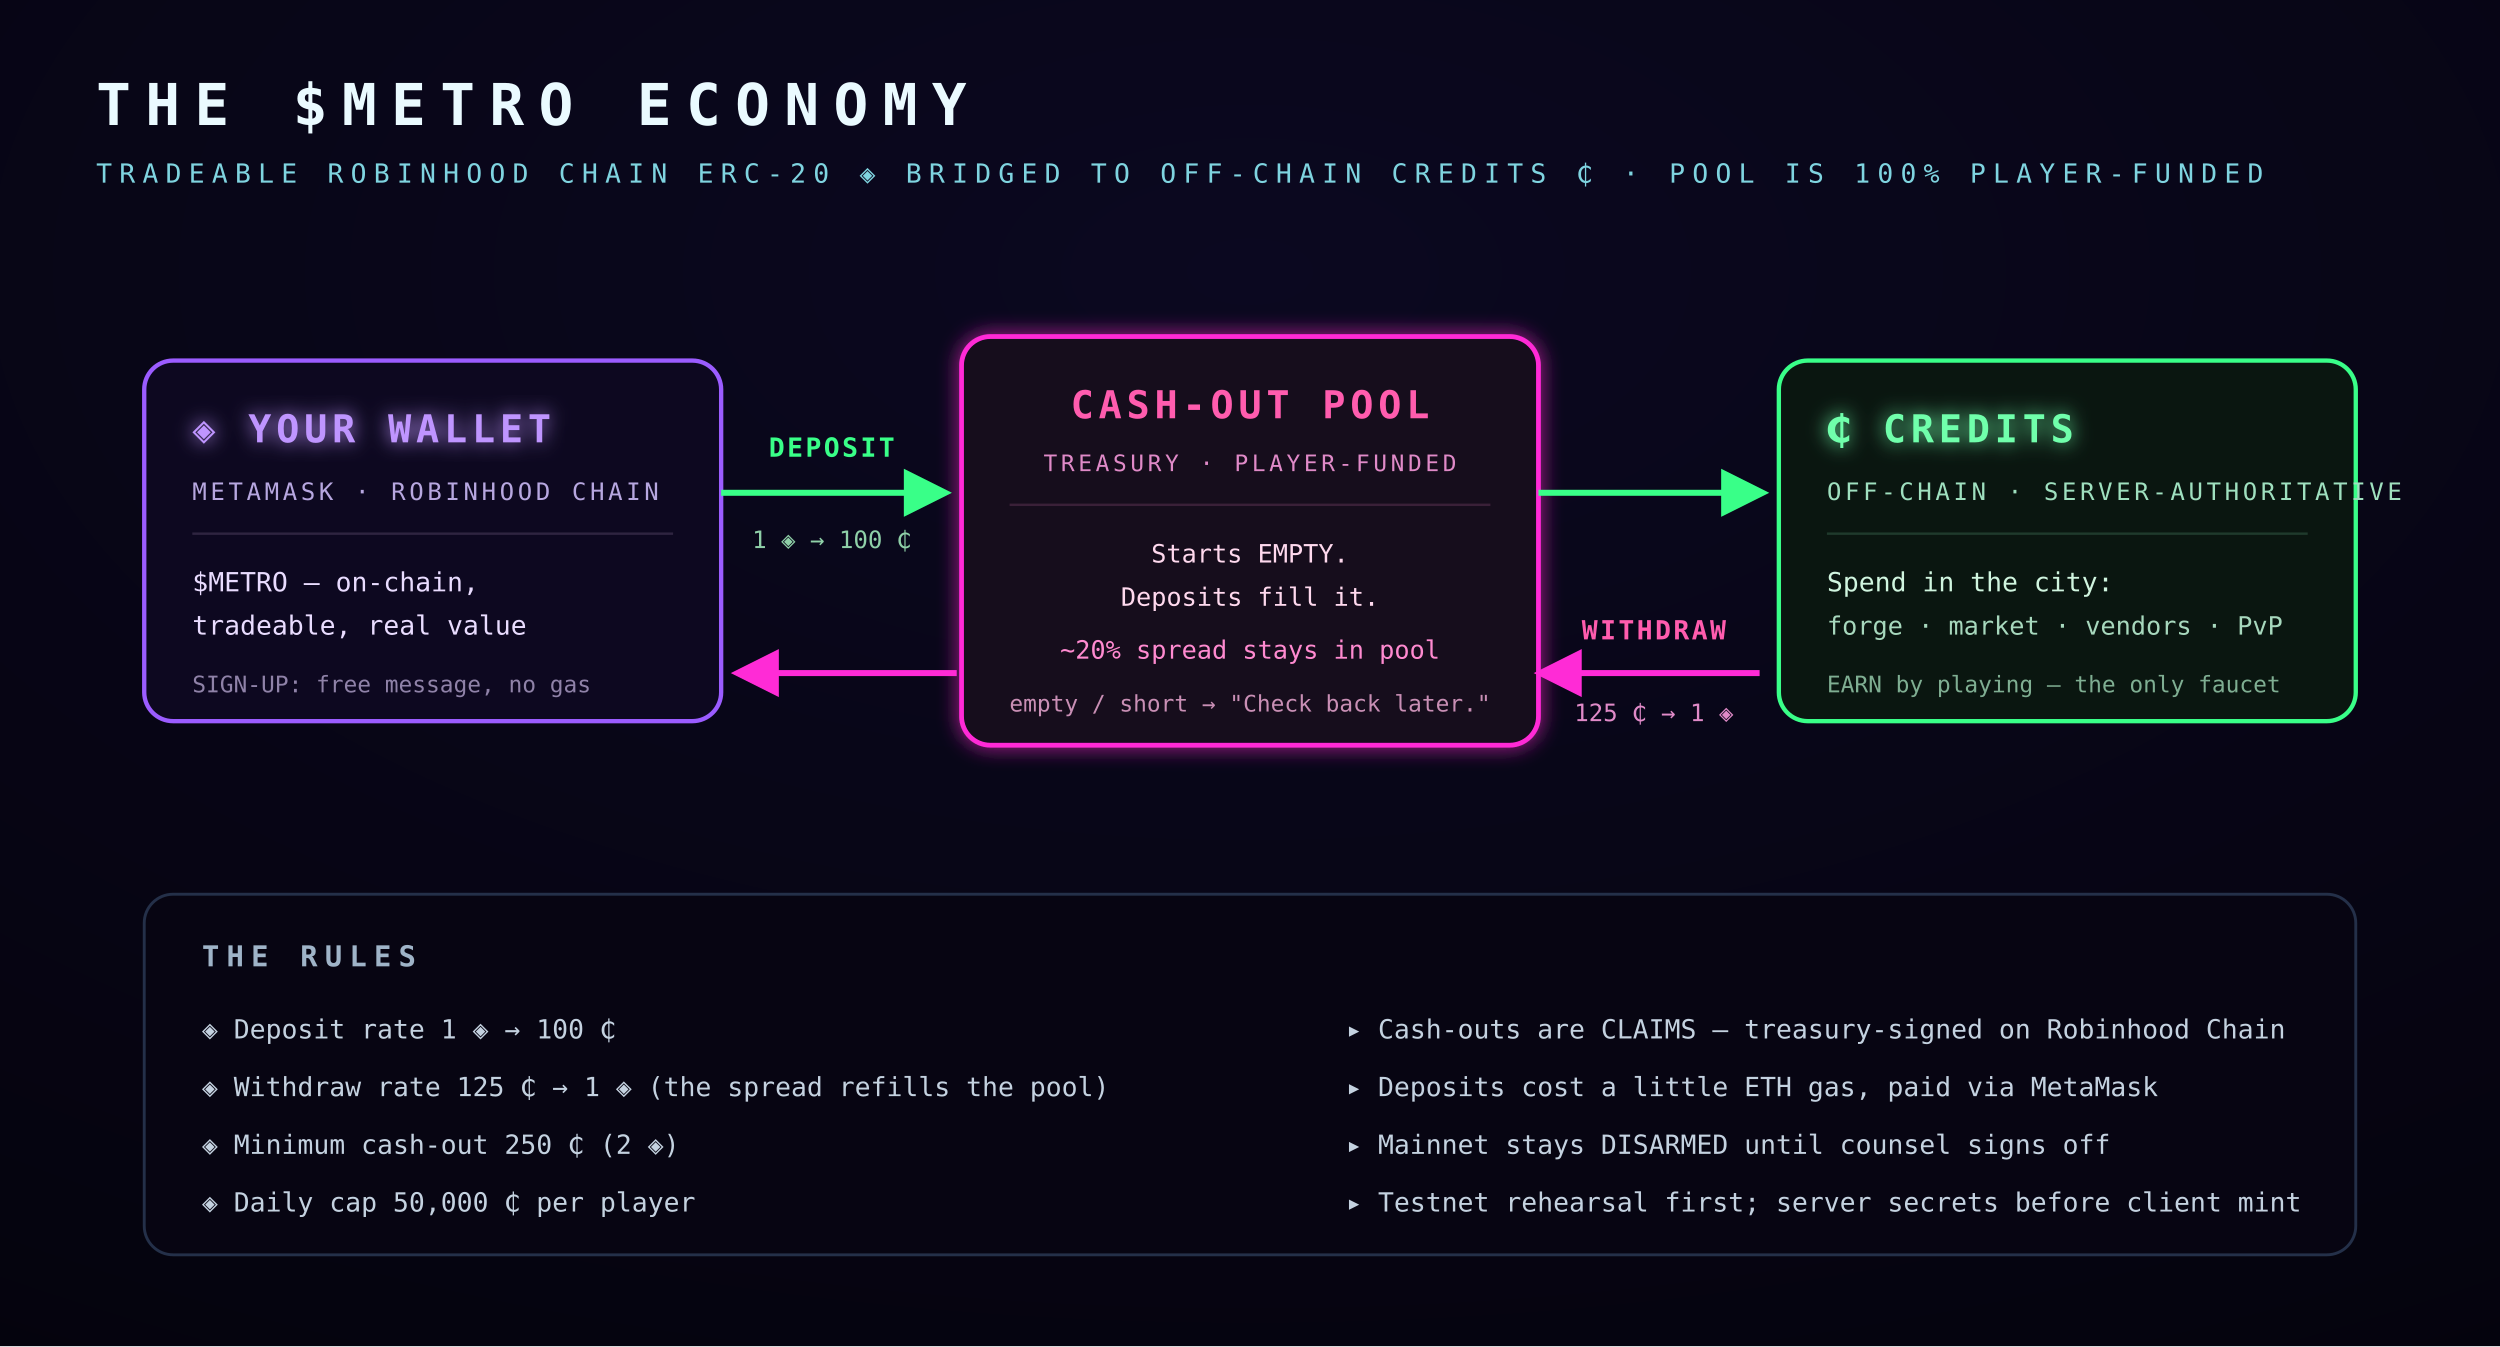
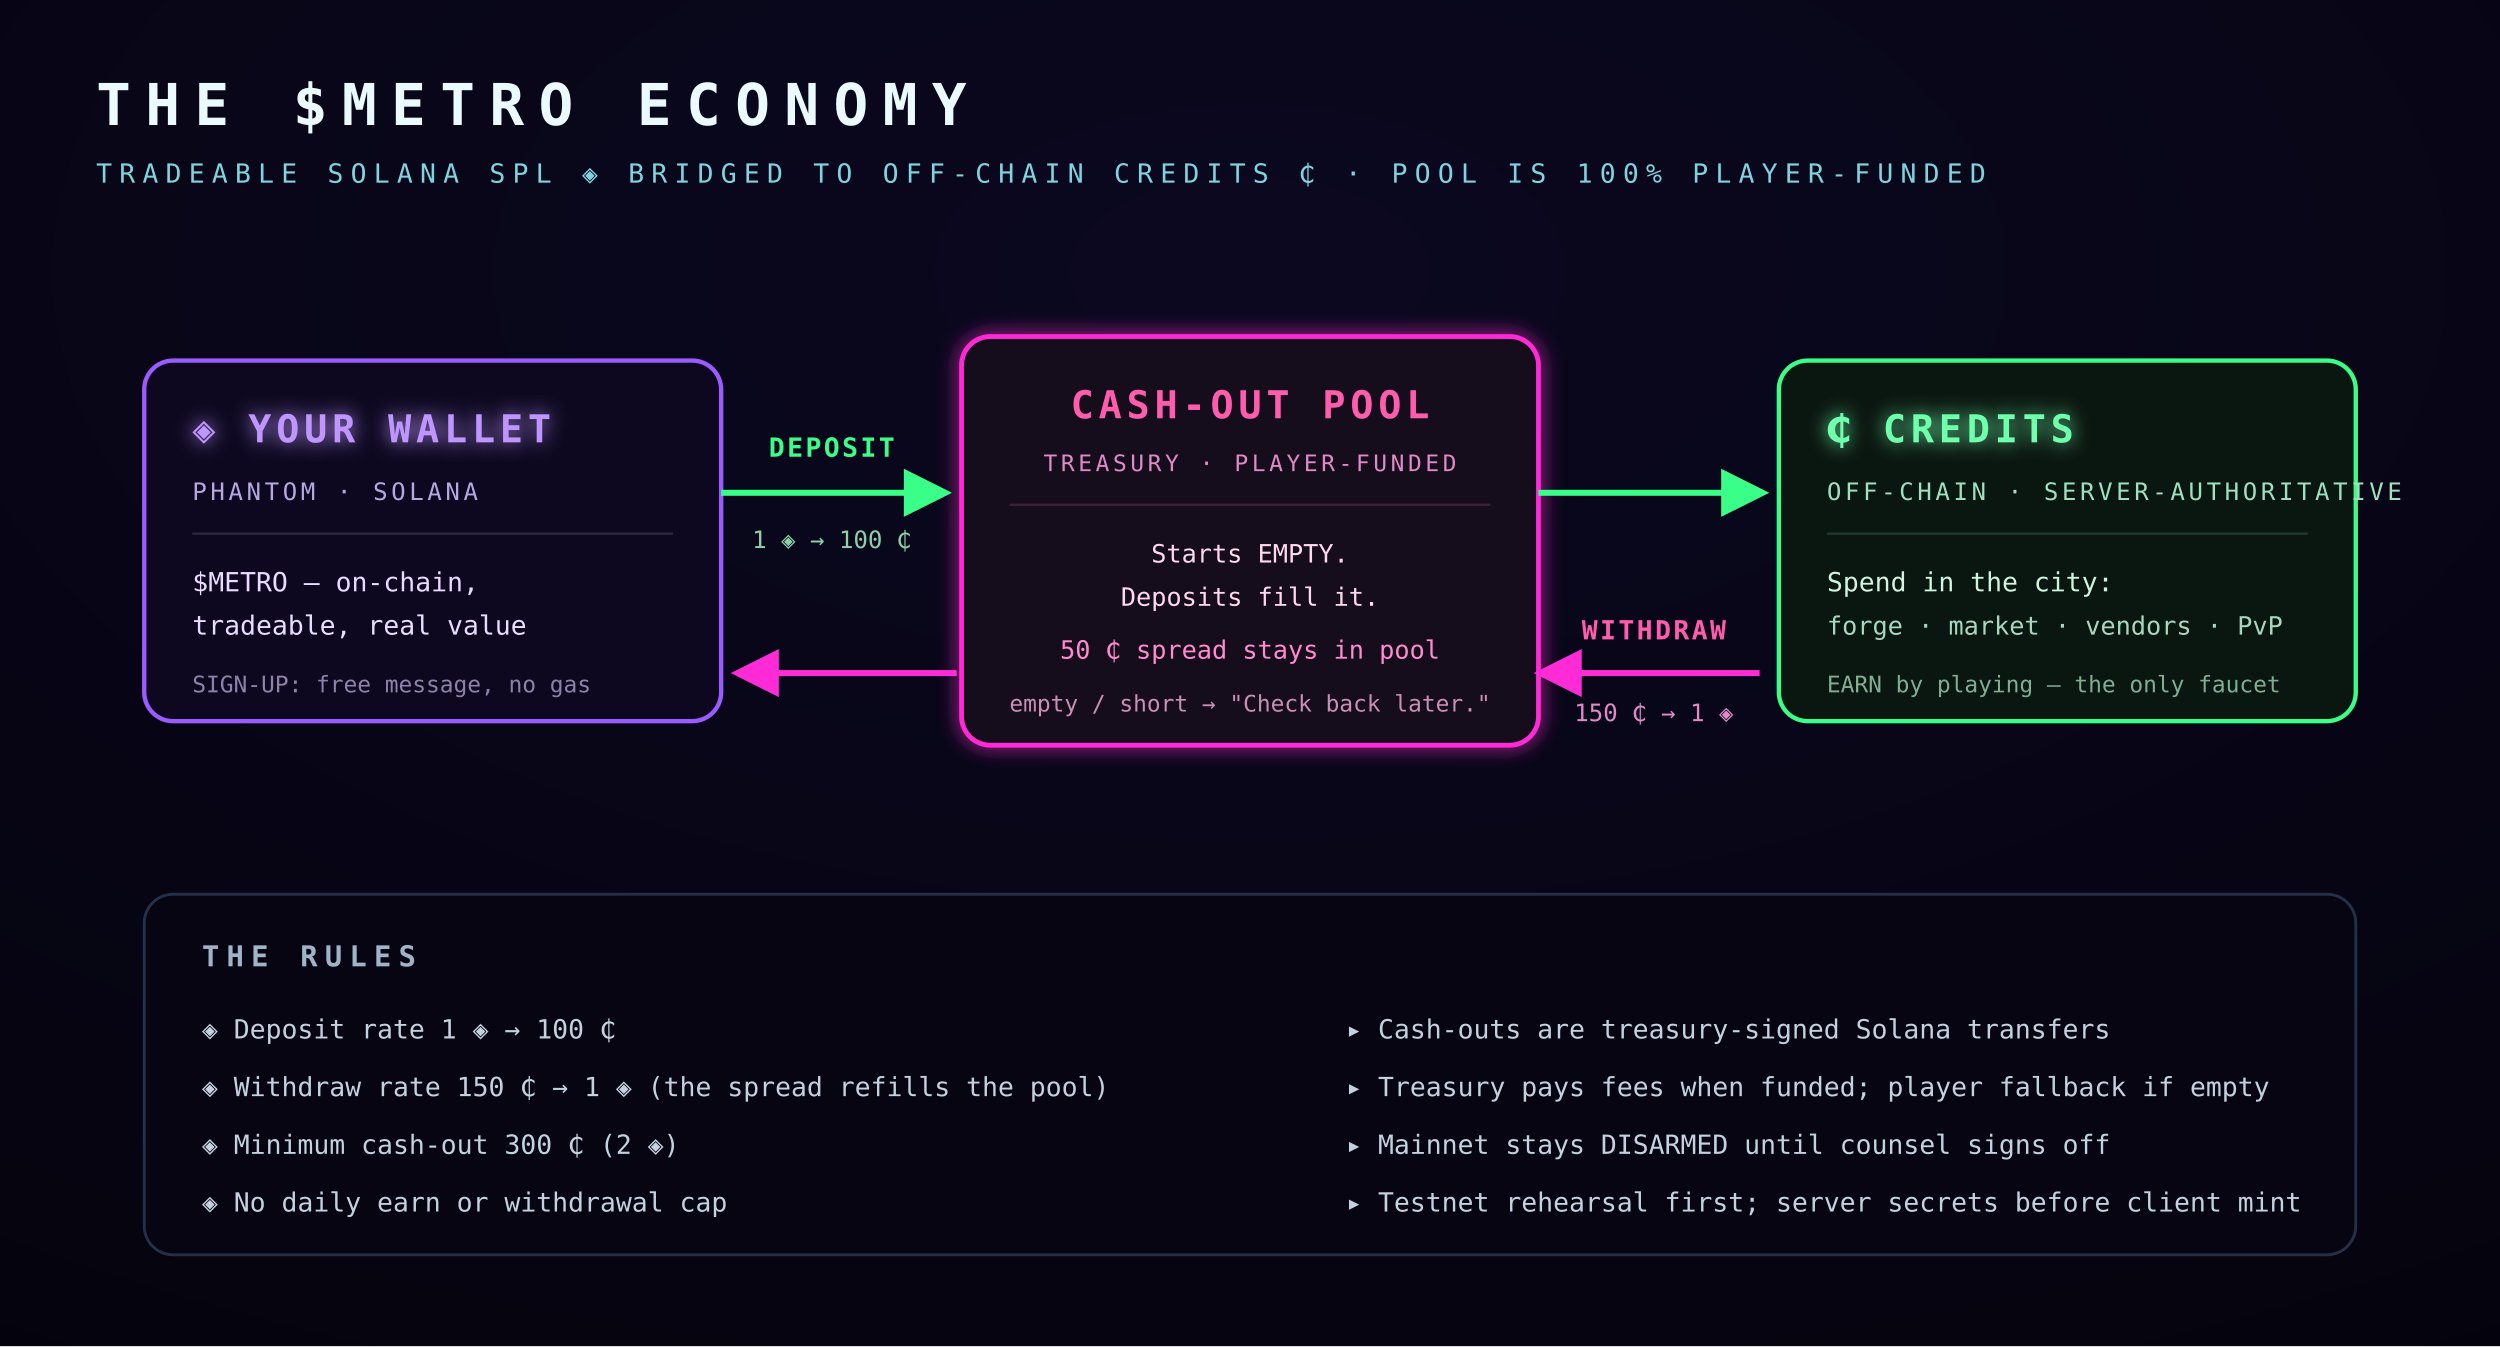
<svg xmlns="http://www.w3.org/2000/svg" viewBox="0 0 1040 560" width="1040" height="560" font-family="'IBM Plex Mono','SFMono-Regular',ui-monospace,monospace">
  <defs>
    <radialGradient id="ec-bg" cx="50%" cy="20%" r="100%">
      <stop offset="0%" stop-color="#0b0820" />
      <stop offset="100%" stop-color="#04030c" />
    </radialGradient>
    <filter id="ec-glow" x="-60%" y="-60%" width="220%" height="220%">
      <feGaussianBlur stdDeviation="4" result="b" />
      <feMerge>
        <feMergeNode in="b" />
        <feMergeNode in="SourceGraphic" />
      </feMerge>
    </filter>
    <marker id="ec-in" viewBox="0 0 10 10" refX="8" refY="5" markerWidth="8" markerHeight="8" orient="auto-start-reverse">
      <path d="M0,0 L10,5 L0,10 z" fill="#39ff88" />
    </marker>
    <marker id="ec-out" viewBox="0 0 10 10" refX="8" refY="5" markerWidth="8" markerHeight="8" orient="auto-start-reverse">
      <path d="M0,0 L10,5 L0,10 z" fill="#ff2bd6" />
    </marker>
  </defs>
  <rect width="1040" height="560" fill="url(#ec-bg)" />
  <text x="40" y="52" font-size="24" font-weight="700" letter-spacing="6" fill="#eafaff">THE $METRO ECONOMY</text>
-   <text x="40" y="76" font-size="11" letter-spacing="3" fill="#7fd4e0">TRADEABLE ROBINHOOD CHAIN ERC-20 ◈ BRIDGED TO OFF-CHAIN CREDITS ₵ · POOL IS 100% PLAYER-FUNDED</text>
+   <text x="40" y="76" font-size="11" letter-spacing="3" fill="#7fd4e0">TRADEABLE SOLANA SPL ◈ BRIDGED TO OFF-CHAIN CREDITS ₵ · POOL IS 100% PLAYER-FUNDED</text>
  <g transform="translate(60,150)">
    <rect x="0" y="0" width="240" height="150" rx="12" fill="#0d0820" stroke="#9b5cff" stroke-width="1.8" />
    <text x="20" y="34" font-size="16" font-weight="700" letter-spacing="2" fill="#bf95ff" filter="url(#ec-glow)">◈ YOUR WALLET</text>
-     <text x="20" y="58" font-size="10" letter-spacing="1.5" fill="#b7a7e0">METAMASK · ROBINHOOD CHAIN</text>
+     <text x="20" y="58" font-size="10" letter-spacing="1.5" fill="#b7a7e0">PHANTOM · SOLANA</text>
    <line x1="20" y1="72" x2="220" y2="72" stroke="#2e2440" />
    <text x="20" y="96" font-size="11" fill="#e9dcff">$METRO — on-chain,</text>
    <text x="20" y="114" font-size="11" fill="#e9dcff">tradeable, real value</text>
    <text x="20" y="138" font-size="9.5" fill="#8f82a8">SIGN-UP: free message, no gas</text>
  </g>
  <g transform="translate(400,140)">
    <rect x="0" y="0" width="240" height="170" rx="12" fill="#12081a" stroke="#ff2bd6" stroke-width="2" filter="url(#ec-glow)" />
    <text x="120" y="34" text-anchor="middle" font-size="16" font-weight="700" letter-spacing="2" fill="#ff5cae">CASH-OUT POOL</text>
    <text x="120" y="56" text-anchor="middle" font-size="9.5" letter-spacing="1.5" fill="#e08ac8">TREASURY · PLAYER-FUNDED</text>
    <line x1="20" y1="70" x2="220" y2="70" stroke="#3a2038" />
    <text x="120" y="94" text-anchor="middle" font-size="10.5" fill="#ffd9ee">Starts EMPTY.</text>
    <text x="120" y="112" text-anchor="middle" font-size="10.5" fill="#ffd9ee">Deposits fill it.</text>
-     <text x="120" y="134" text-anchor="middle" font-size="10.5" fill="#ff8ad0">~20% spread stays in pool</text>
+     <text x="120" y="134" text-anchor="middle" font-size="10.5" fill="#ff8ad0">50 ₵ spread stays in pool</text>
    <text x="120" y="156" text-anchor="middle" font-size="9.5" fill="#c98fb5">empty / short → "Check back later."</text>
  </g>
  <g transform="translate(740,150)">
    <rect x="0" y="0" width="240" height="150" rx="12" fill="#0a1610" stroke="#39ff88" stroke-width="1.8" />
    <text x="20" y="34" font-size="16" font-weight="700" letter-spacing="2" fill="#6fffab" filter="url(#ec-glow)">₵ CREDITS</text>
    <text x="20" y="58" font-size="10" letter-spacing="1.5" fill="#9fe0bf">OFF-CHAIN · SERVER-AUTHORITATIVE</text>
    <line x1="20" y1="72" x2="220" y2="72" stroke="#1f3a2c" />
    <text x="20" y="96" font-size="11" fill="#d0f5df">Spend in the city:</text>
    <text x="20" y="114" font-size="10.5" fill="#a7d8bd">forge · market · vendors · PvP</text>
    <text x="20" y="138" font-size="9.5" fill="#7fae92">EARN by playing — the only faucet</text>
  </g>
  <path d="M300,205 L392,205" fill="none" stroke="#39ff88" stroke-width="2.5" marker-end="url(#ec-in)" />
  <path d="M640,205 L732,205" fill="none" stroke="#39ff88" stroke-width="2.5" marker-end="url(#ec-in)" />
  <text x="346" y="190" text-anchor="middle" font-size="11" font-weight="700" letter-spacing="1" fill="#39ff88">DEPOSIT</text>
  <text x="346" y="228" text-anchor="middle" font-size="10" fill="#8fd0a8">1 ◈ → 100 ₵</text>
  <path d="M732,280 L642,280" fill="none" stroke="#ff2bd6" stroke-width="2.5" marker-end="url(#ec-out)" />
  <path d="M398,280 L308,280" fill="none" stroke="#ff2bd6" stroke-width="2.5" marker-end="url(#ec-out)" />
  <text x="688" y="266" text-anchor="middle" font-size="11" font-weight="700" letter-spacing="1" fill="#ff5cae">WITHDRAW</text>
-   <text x="688" y="300" text-anchor="middle" font-size="10" fill="#e08ac8">125 ₵ → 1 ◈</text>
+   <text x="688" y="300" text-anchor="middle" font-size="10" fill="#e08ac8">150 ₵ → 1 ◈</text>
  <g transform="translate(60,372)">
    <rect x="0" y="0" width="920" height="150" rx="12" fill="#070512" stroke="#243049" stroke-width="1.2" />
    <text x="24" y="30" font-size="12" font-weight="700" letter-spacing="3" fill="#9fb4c8">THE RULES</text>
    <g font-size="11" fill="#c4d2e0">
      <text x="24" y="60">◈  Deposit rate  1 ◈ → 100 ₵</text>
-       <text x="24" y="84">◈  Withdraw rate  125 ₵ → 1 ◈  (the spread refills the pool)</text>
-       <text x="24" y="108">◈  Minimum cash-out  250 ₵  (2 ◈)</text>
-       <text x="24" y="132">◈  Daily cap  50,000 ₵ per player</text>
-       <text x="500" y="60">▸  Cash-outs are CLAIMS — treasury-signed on Robinhood Chain</text>
-       <text x="500" y="84">▸  Deposits cost a little ETH gas, paid via MetaMask</text>
+       <text x="24" y="84">◈  Withdraw rate  150 ₵ → 1 ◈  (the spread refills the pool)</text>
+       <text x="24" y="108">◈  Minimum cash-out  300 ₵  (2 ◈)</text>
+       <text x="24" y="132">◈  No daily earn or withdrawal cap</text>
+       <text x="500" y="60">▸  Cash-outs are treasury-signed Solana transfers</text>
+       <text x="500" y="84">▸  Treasury pays fees when funded; player fallback if empty</text>
      <text x="500" y="108">▸  Mainnet stays DISARMED until counsel signs off</text>
      <text x="500" y="132">▸  Testnet rehearsal first; server secrets before client mint</text>
    </g>
  </g>
</svg>
